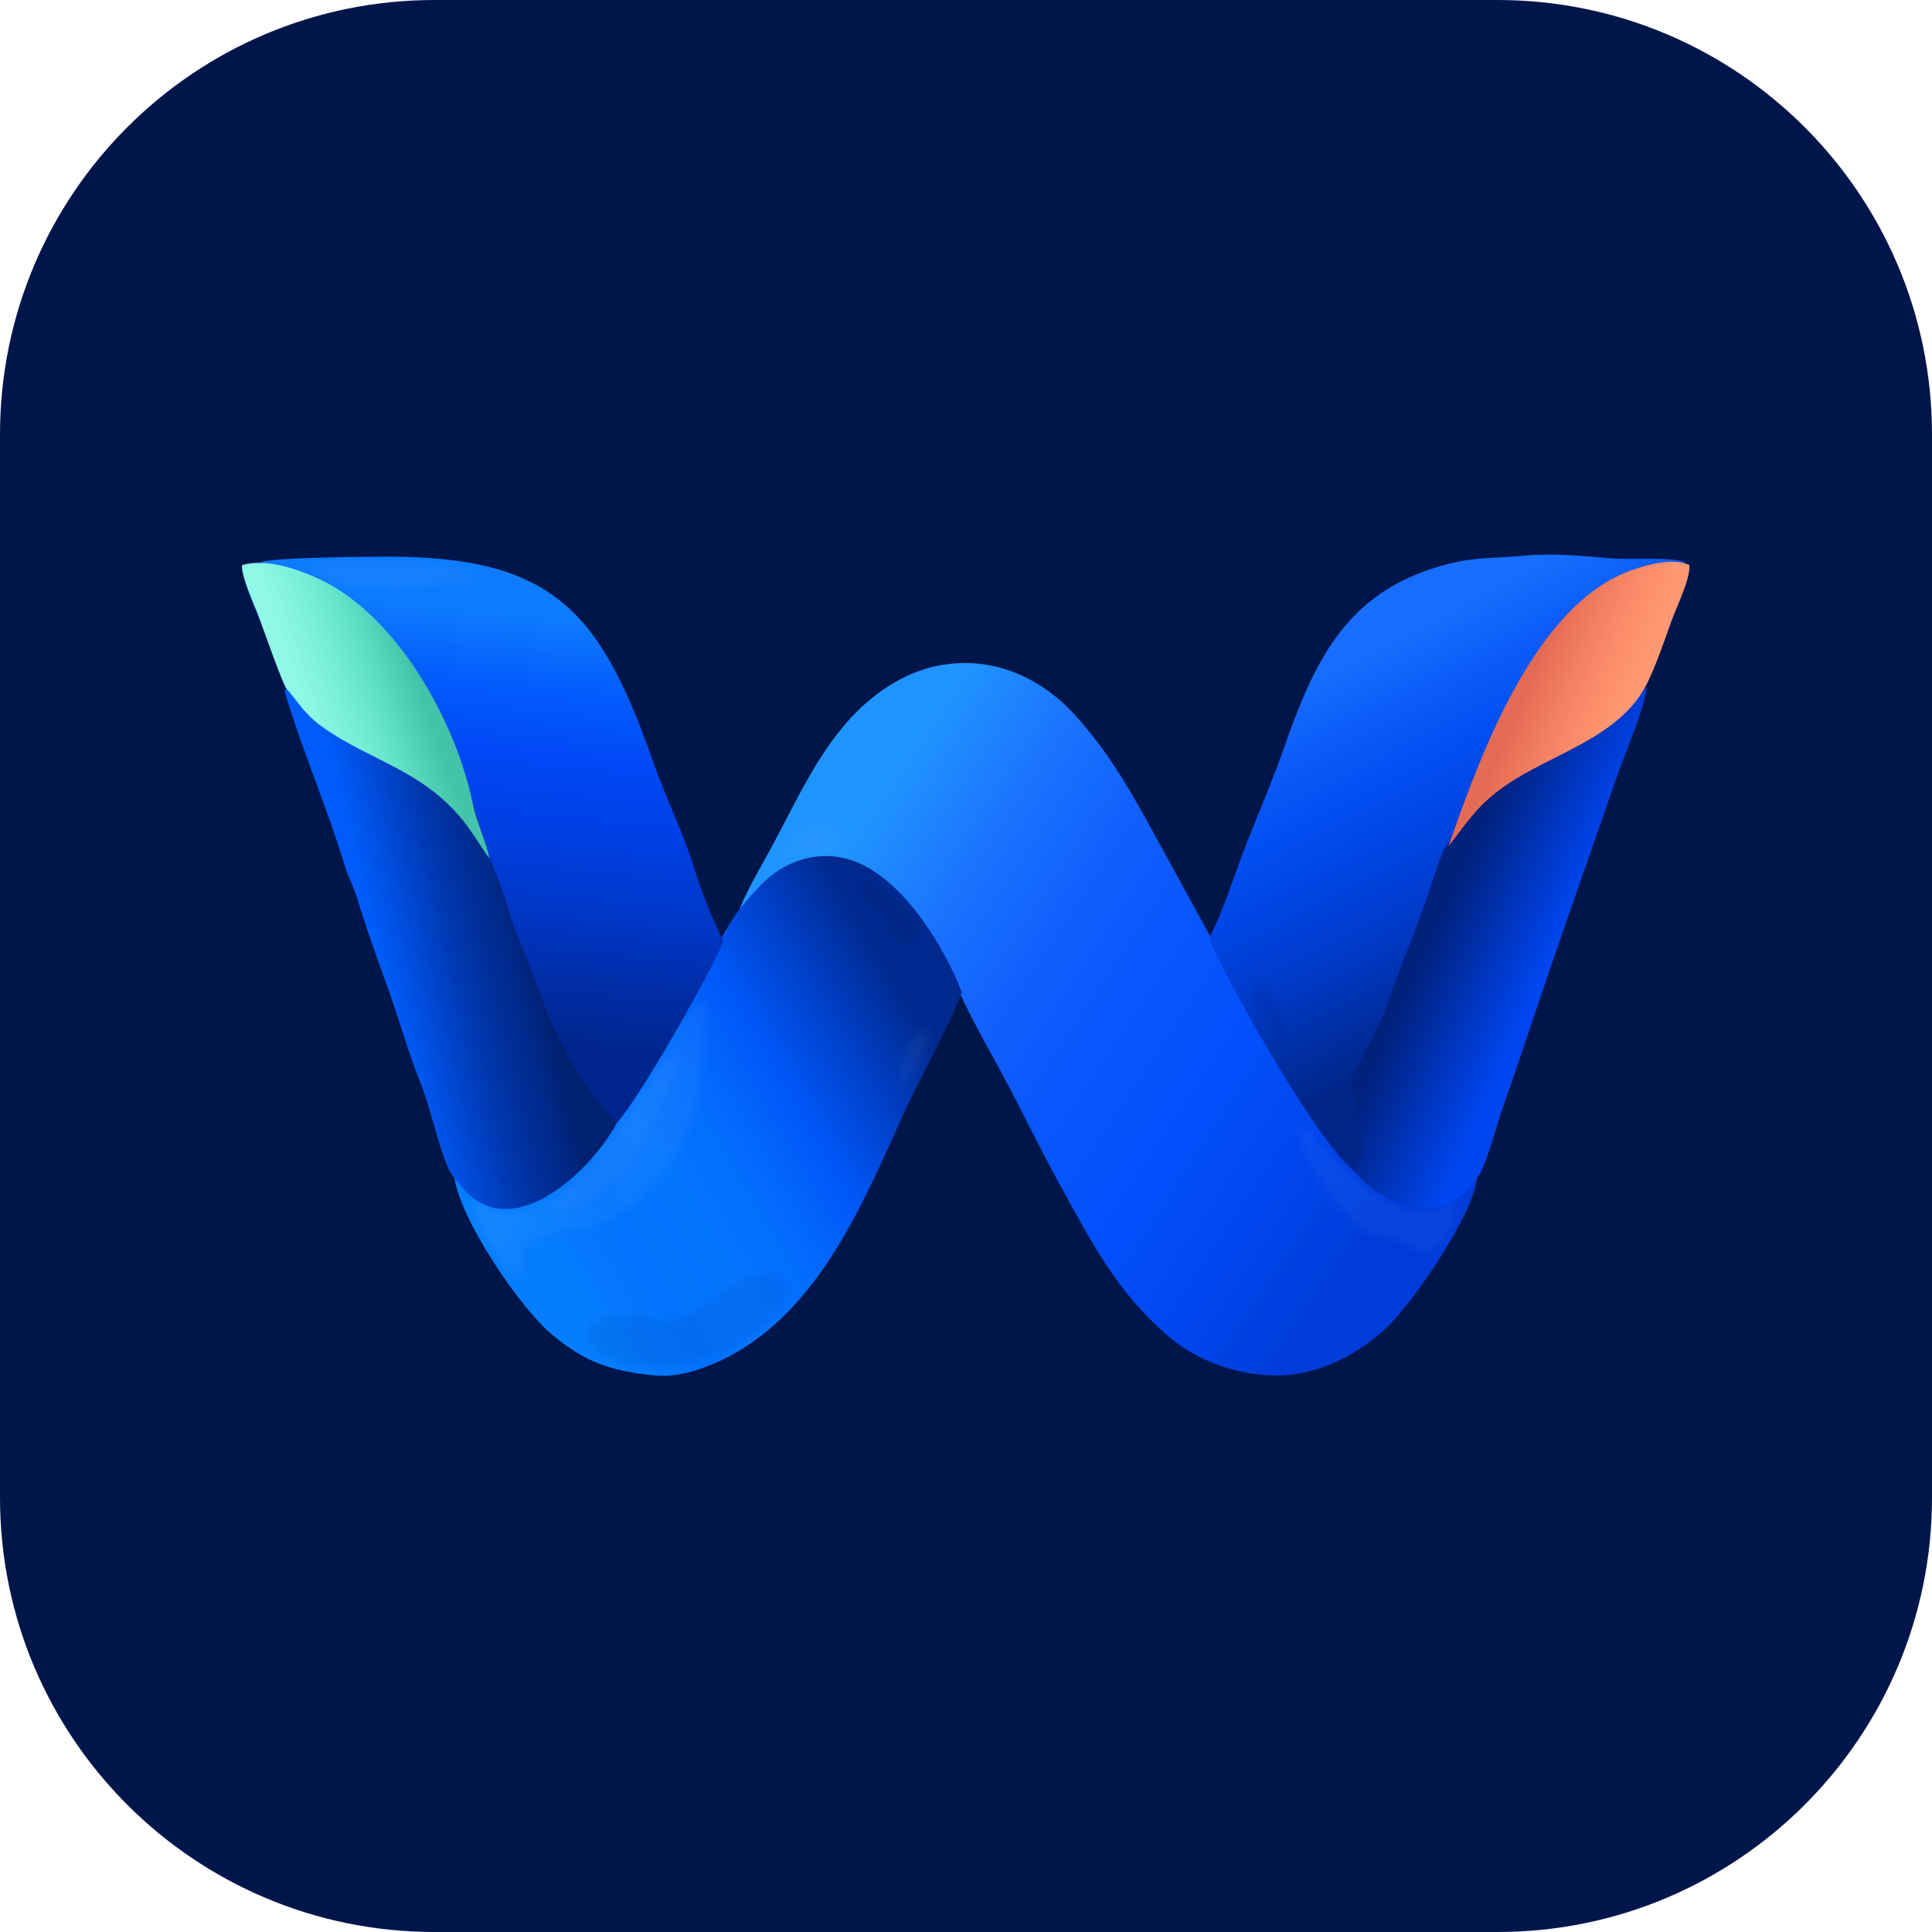
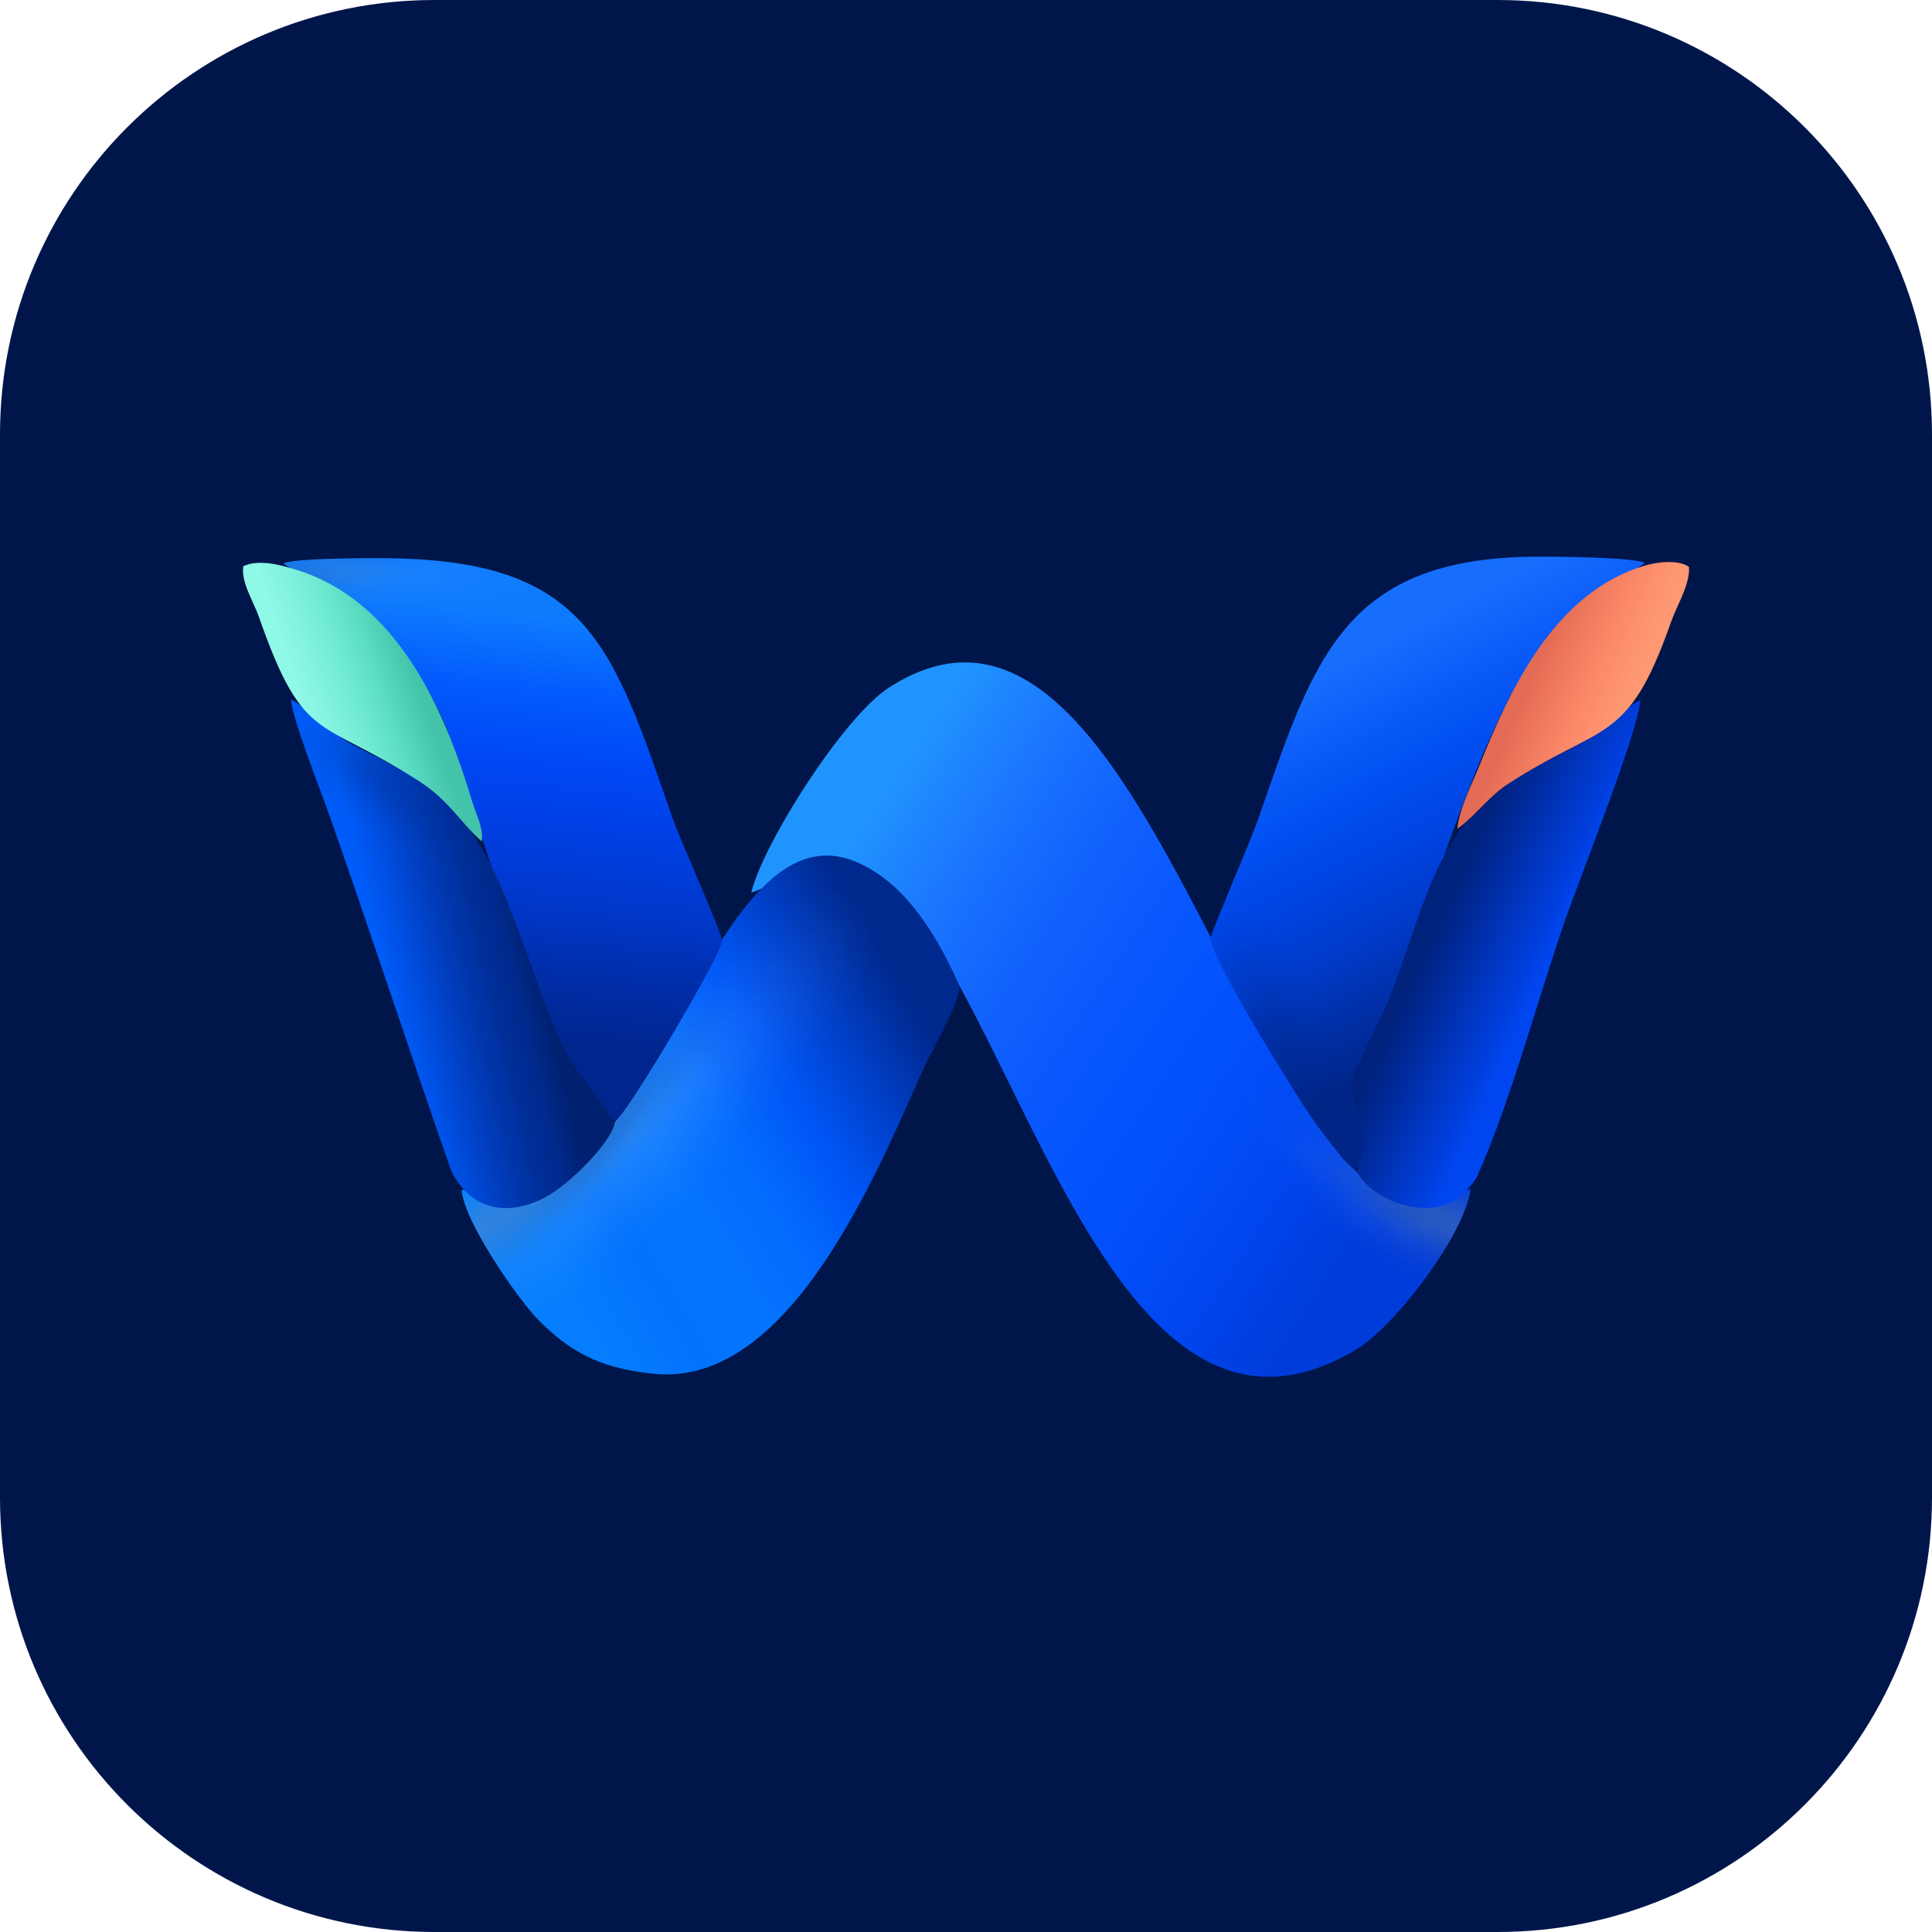
<svg xmlns="http://www.w3.org/2000/svg" viewBox="0 0 1254 1254" role="img" aria-label="weekly">
  <rect width="1254" height="1254" rx="282" fill="#00164a" />
  <defs>
    <linearGradient id="face1" gradientUnits="userSpaceOnUse" x1="1015.5" y1="673.8" x2="605.8" y2="402.0">
      <stop offset="0.000" stop-color="#003cda" />
      <stop offset="0.071" stop-color="#003cda" />
      <stop offset="0.214" stop-color="#0046ef" />
      <stop offset="0.357" stop-color="#0250fc" />
      <stop offset="0.500" stop-color="#0856fd" />
      <stop offset="0.643" stop-color="#1160fd" />
      <stop offset="0.786" stop-color="#1b75fe" />
      <stop offset="0.929" stop-color="#2094fe" />
      <stop offset="1.000" stop-color="#2094fe" />
    </linearGradient>
+     <radialGradient id="face1-s0" gradientUnits="userSpaceOnUse" cx="934.3" cy="792.0" r="152.6" gradientTransform="translate(934.3 792.0) rotate(-144.8) scale(1 0.288) translate(-934.3 -792.0)">
+       <stop offset="0.00" stop-color="#9cd0ff" stop-opacity="0.126" />
+       <stop offset="0.20" stop-color="#9cd0ff" stop-opacity="0.111" />
+       <stop offset="0.40" stop-color="#9cd0ff" stop-opacity="0.076" />
+       <stop offset="0.60" stop-color="#9cd0ff" stop-opacity="0.041" />
+       <stop offset="0.80" stop-color="#9cd0ff" stop-opacity="0.017" />
+       <stop offset="1.00" stop-color="#9cd0ff" stop-opacity="0.000" />
+     </radialGradient>
+     <radialGradient id="face1-s1" gradientUnits="userSpaceOnUse" cx="943.7" cy="798.3" r="70.3" gradientTransform="translate(943.7 798.3) rotate(-141.3) scale(1 0.604) translate(-943.7 -798.3)">
+       <stop offset="0.00" stop-color="#00103a" stop-opacity="0.156" />
+       <stop offset="0.20" stop-color="#00103a" stop-opacity="0.137" />
+       <stop offset="0.40" stop-color="#00103a" stop-opacity="0.094" />
+       <stop offset="0.60" stop-color="#00103a" stop-opacity="0.050" />
+       <stop offset="0.80" stop-color="#00103a" stop-opacity="0.021" />
+       <stop offset="1.00" stop-color="#00103a" stop-opacity="0.000" />
+     </radialGradient>
+     <radialGradient id="face1-s2" gradientUnits="userSpaceOnUse" cx="936.3" cy="791.3" r="89.8" gradientTransform="translate(936.3 791.3) rotate(-167.3) scale(1 0.364) translate(-936.3 -791.3)">
+       <stop offset="0.00" stop-color="#9cd0ff" stop-opacity="0.116" />
+       <stop offset="0.20" stop-color="#9cd0ff" stop-opacity="0.102" />
+       <stop offset="0.40" stop-color="#9cd0ff" stop-opacity="0.070" />
+       <stop offset="0.60" stop-color="#9cd0ff" stop-opacity="0.037" />
+       <stop offset="0.80" stop-color="#9cd0ff" stop-opacity="0.016" />
+       <stop offset="1.00" stop-color="#9cd0ff" stop-opacity="0.000" />
+     </radialGradient>
+     <radialGradient id="face1-s3" gradientUnits="userSpaceOnUse" cx="915.0" cy="781.3" r="67.1" gradientTransform="translate(915.0 781.3) rotate(-153.6) scale(1 0.333) translate(-915.0 -781.3)">
+       <stop offset="0.00" stop-color="#00103a" stop-opacity="0.181" />
+       <stop offset="0.20" stop-color="#00103a" stop-opacity="0.160" />
+       <stop offset="0.40" stop-color="#00103a" stop-opacity="0.110" />
+       <stop offset="0.60" stop-color="#00103a" stop-opacity="0.059" />
+       <stop offset="0.80" stop-color="#00103a" stop-opacity="0.025" />
+       <stop offset="1.00" stop-color="#00103a" stop-opacity="0.000" />
+     </radialGradient>
+     <radialGradient id="face1-s4" gradientUnits="userSpaceOnUse" cx="933.0" cy="791.3" r="135.0" gradientTransform="translate(933.0 791.3) rotate(-153.3) scale(1 0.155) translate(-933.0 -791.3)">
+       <stop offset="0.00" stop-color="#9cd0ff" stop-opacity="0.102" />
+       <stop offset="0.20" stop-color="#9cd0ff" stop-opacity="0.090" />
+       <stop offset="0.40" stop-color="#9cd0ff" stop-opacity="0.062" />
+       <stop offset="0.60" stop-color="#9cd0ff" stop-opacity="0.033" />
+       <stop offset="0.80" stop-color="#9cd0ff" stop-opacity="0.014" />
+       <stop offset="1.00" stop-color="#9cd0ff" stop-opacity="0.000" />
+     </radialGradient>
    <clipPath id="c_face1">
-       <path d="M479.4 592.5C484.3 589.9 488.9 582.3 493.3 577.3C508.0 561.1 527.9 554.1 549.3 558.4C563.2 561.2 584.2 579.4 592.1 590.7C603.8 607.4 614.3 625.4 622.7 644.0C629.5 659.1 640.0 677.9 648.1 692.7C661.4 716.9 673.3 742.3 686.7 766.7C707.8 804.9 724.4 838.5 758.7 867.6C776.9 883.1 800.4 891.5 824.0 892.7C851.8 894.1 878.3 881.4 898.7 863.0C916.1 847.3 958.7 785.5 958.7 762.9C946.3 771.6 947.5 781.6 926.3 782.7C906.8 783.6 888.0 769.1 875.7 755.3C848.3 725.0 829.6 688.2 810.1 652.7C791.8 619.4 773.7 586.0 755.4 552.7C737.6 520.4 723.3 492.5 698.3 464.7C665.4 428.1 617.4 418.9 575.7 446.0C537.4 470.9 520.0 515.0 498.9 553.3C493.8 562.7 481.6 583.6 479.4 592.5Z" />
+       <path d="M488.0 579.2C508.9 573.3 512.8 549.6 550.0 558.9C650.7 584.1 704.8 981.2 880.3 875.9C906.0 860.4 950.6 801.2 954.6 771.7C940.8 775.1 935.8 786.8 915.7 781.7C802.0 753.3 734.9 343.6 576.7 446.5C547.8 465.2 496.1 546.1 487.7 578.9Z" />
    </clipPath>
    <linearGradient id="face2" gradientUnits="userSpaceOnUse" x1="179.2" y1="-104.3" x2="-108.6" y2="63.2">
      <stop offset="0.000" stop-color="#00298e" />
      <stop offset="0.071" stop-color="#00298e" />
      <stop offset="0.214" stop-color="#003fc7" />
      <stop offset="0.357" stop-color="#0056f6" />
      <stop offset="0.500" stop-color="#036bfe" />
      <stop offset="0.643" stop-color="#0575fe" />
      <stop offset="0.786" stop-color="#0373fd" />
      <stop offset="0.929" stop-color="#057dfe" />
      <stop offset="1.000" stop-color="#057dfe" />
    </linearGradient>
+     <radialGradient id="face2-s0" gradientUnits="userSpaceOnUse" cx="404.7" cy="739.3" r="229.4" gradientTransform="translate(404.7 739.3) rotate(135.9) scale(1 0.252) translate(-404.7 -739.3)">
+       <stop offset="0.00" stop-color="#9cd0ff" stop-opacity="0.173" />
+       <stop offset="0.20" stop-color="#9cd0ff" stop-opacity="0.152" />
+       <stop offset="0.40" stop-color="#9cd0ff" stop-opacity="0.105" />
+       <stop offset="0.60" stop-color="#9cd0ff" stop-opacity="0.056" />
+       <stop offset="0.80" stop-color="#9cd0ff" stop-opacity="0.023" />
+       <stop offset="1.00" stop-color="#9cd0ff" stop-opacity="0.000" />
+     </radialGradient>
+     <radialGradient id="face2-s1" gradientUnits="userSpaceOnUse" cx="387.0" cy="744.7" r="132.2" gradientTransform="translate(387.0 744.7) rotate(132.2) scale(1 0.178) translate(-387.0 -744.7)">
+       <stop offset="0.00" stop-color="#00103a" stop-opacity="0.182" />
+       <stop offset="0.20" stop-color="#00103a" stop-opacity="0.160" />
+       <stop offset="0.40" stop-color="#00103a" stop-opacity="0.110" />
+       <stop offset="0.60" stop-color="#00103a" stop-opacity="0.059" />
+       <stop offset="0.80" stop-color="#00103a" stop-opacity="0.025" />
+       <stop offset="1.00" stop-color="#00103a" stop-opacity="0.000" />
+     </radialGradient>
+     <radialGradient id="face2-s2" gradientUnits="userSpaceOnUse" cx="317.0" cy="792.0" r="227.3" gradientTransform="translate(317.0 792.0) rotate(137.4) scale(1 0.156) translate(-317.0 -792.0)">
+       <stop offset="0.00" stop-color="#9cd0ff" stop-opacity="0.116" />
+       <stop offset="0.20" stop-color="#9cd0ff" stop-opacity="0.103" />
+       <stop offset="0.40" stop-color="#9cd0ff" stop-opacity="0.070" />
+       <stop offset="0.60" stop-color="#9cd0ff" stop-opacity="0.038" />
+       <stop offset="0.80" stop-color="#9cd0ff" stop-opacity="0.016" />
+       <stop offset="1.00" stop-color="#9cd0ff" stop-opacity="0.000" />
+     </radialGradient>
+     <radialGradient id="face2-s3" gradientUnits="userSpaceOnUse" cx="331.0" cy="780.0" r="140.8" gradientTransform="translate(331.0 780.0) rotate(136.1) scale(1 0.209) translate(-331.0 -780.0)">
+       <stop offset="0.00" stop-color="#00103a" stop-opacity="0.200" />
+       <stop offset="0.20" stop-color="#00103a" stop-opacity="0.176" />
+       <stop offset="0.40" stop-color="#00103a" stop-opacity="0.121" />
+       <stop offset="0.60" stop-color="#00103a" stop-opacity="0.065" />
+       <stop offset="0.80" stop-color="#00103a" stop-opacity="0.027" />
+       <stop offset="1.00" stop-color="#00103a" stop-opacity="0.000" />
+     </radialGradient>
+     <radialGradient id="face2-s4" gradientUnits="userSpaceOnUse" cx="318.3" cy="792.7" r="183.5" gradientTransform="translate(318.3 792.7) rotate(143.4) scale(1 0.166) translate(-318.3 -792.7)">
+       <stop offset="0.00" stop-color="#9cd0ff" stop-opacity="0.166" />
+       <stop offset="0.20" stop-color="#9cd0ff" stop-opacity="0.147" />
+       <stop offset="0.40" stop-color="#9cd0ff" stop-opacity="0.101" />
+       <stop offset="0.60" stop-color="#9cd0ff" stop-opacity="0.054" />
+       <stop offset="0.80" stop-color="#9cd0ff" stop-opacity="0.023" />
+       <stop offset="1.00" stop-color="#9cd0ff" stop-opacity="0.000" />
+     </radialGradient>
    <clipPath id="c_face2">
-       <path d="M294.7 762.0C296.6 788.6 336.6 847.8 357.7 865.7C379.4 884.2 396.8 889.9 424.3 892.7C434.6 893.7 444.8 891.9 454.3 888.5C525.0 863.8 556.3 789.9 585.1 726.0C597.2 699.1 613.9 671.1 624.3 644.0C612.5 614.0 587.8 573.8 558.0 560.4C536.6 550.8 512.9 556.2 496.0 572.3C490.8 577.3 481.9 587.3 477.9 593.0C450.1 632.6 379.0 809.2 315.0 780.4C304.2 775.6 302.1 769.3 295.0 761.9Z" />
+       <path d="M299.7 772.1C300.3 791.3 335.8 843.1 350.0 857.3C372.8 880.2 393.3 888.5 424.7 891.7C513.1 900.5 569.9 759.3 599.4 693.7C603.8 683.8 625.6 646.1 622.4 639.0C608.7 608.6 588.9 574.3 557.3 560.1C467.2 519.5 428.8 750.6 341.7 781.1C320.1 788.7 313.1 774.6 299.7 772.1Z" />
    </clipPath>
    <linearGradient id="face3" gradientUnits="userSpaceOnUse" x1="477.2" y1="932.0" x2="346.5" y2="676.8">
      <stop offset="0.000" stop-color="#002588" />
      <stop offset="0.071" stop-color="#002588" />
      <stop offset="0.214" stop-color="#0030a9" />
      <stop offset="0.357" stop-color="#003bcb" />
      <stop offset="0.500" stop-color="#0044e2" />
      <stop offset="0.643" stop-color="#014ff1" />
      <stop offset="0.786" stop-color="#0b5cf9" />
      <stop offset="0.929" stop-color="#176efd" />
      <stop offset="1.000" stop-color="#176efd" />
    </linearGradient>
+     <radialGradient id="face3-s0" gradientUnits="userSpaceOnUse" cx="827.3" cy="665.0" r="92.5" gradientTransform="translate(827.3 665.0) rotate(64.7) scale(1 0.352) translate(-827.3 -665.0)">
+       <stop offset="0.00" stop-color="#00103a" stop-opacity="0.112" />
+       <stop offset="0.20" stop-color="#00103a" stop-opacity="0.099" />
+       <stop offset="0.40" stop-color="#00103a" stop-opacity="0.068" />
+       <stop offset="0.60" stop-color="#00103a" stop-opacity="0.036" />
+       <stop offset="0.80" stop-color="#00103a" stop-opacity="0.015" />
+       <stop offset="1.00" stop-color="#00103a" stop-opacity="0.000" />
+     </radialGradient>
    <clipPath id="c_face3">
-       <path d="M784.7 609.0C796.6 637.7 857.9 746.6 880.3 760.9C882.9 757.1 885.9 752.2 886.6 747.3C887.0 744.7 880.0 704.7 878.9 701.3C888.1 679.1 900.3 659.1 908.7 635.3C919.1 605.5 931.8 575.5 942.1 546.0C959.9 495.3 988.4 419.0 1032.0 386.3C1042.8 378.2 1059.9 368.1 1073.3 366.1C1080.2 365.0 1087.5 366.3 1094.5 364.9C1081.4 361.0 1058.2 363.8 1043.7 362.3C1026.9 360.7 1005.9 359.0 989.0 360.7C971.9 362.4 958.5 361.4 941.0 365.8C875.7 382.1 854.3 425.9 833.8 484.3C826.6 504.9 817.7 526.0 809.5 546.3C801.6 566.3 794.6 590.3 784.7 609.0Z" />
+       <path d="M879.3 758.9C898.1 745.4 872.2 712.4 882.1 694.3C926.0 614.4 954.3 466.1 1013.0 404.3C1023.0 393.9 1033.6 383.6 1046.3 376.6C1053.4 372.7 1061.8 370.5 1067.6 365.3C1059.7 361.7 1011.5 361.3 999.3 361.3C871.0 361.3 852.8 428.2 815.8 534.0C812.4 543.8 785.8 606.1 785.7 609.0C785.0 622.4 863.7 750.8 879.0 758.9Z" />
    </clipPath>
    <linearGradient id="face4" gradientUnits="userSpaceOnUse" x1="-34.9" y1="337.3" x2="-67.9" y2="656.0">
      <stop offset="0.000" stop-color="#0e7bfe" />
      <stop offset="0.071" stop-color="#0e7bfe" />
      <stop offset="0.214" stop-color="#035cfd" />
      <stop offset="0.357" stop-color="#0048f6" />
      <stop offset="0.500" stop-color="#003fe3" />
      <stop offset="0.643" stop-color="#0038cb" />
      <stop offset="0.786" stop-color="#002eaa" />
      <stop offset="0.929" stop-color="#00258d" />
      <stop offset="1.000" stop-color="#00258d" />
    </linearGradient>
+     <radialGradient id="face4-s0" gradientUnits="userSpaceOnUse" cx="227.7" cy="371.3" r="124.9" gradientTransform="translate(227.7 371.3) rotate(-177.9) scale(1 0.176) translate(-227.7 -371.3)">
+       <stop offset="0.00" stop-color="#9cd0ff" stop-opacity="0.103" />
+       <stop offset="0.20" stop-color="#9cd0ff" stop-opacity="0.091" />
+       <stop offset="0.40" stop-color="#9cd0ff" stop-opacity="0.063" />
+       <stop offset="0.60" stop-color="#9cd0ff" stop-opacity="0.034" />
+       <stop offset="0.80" stop-color="#9cd0ff" stop-opacity="0.014" />
+       <stop offset="1.00" stop-color="#9cd0ff" stop-opacity="0.000" />
+     </radialGradient>
+     <radialGradient id="face4-s1" gradientUnits="userSpaceOnUse" cx="198.3" cy="372.7" r="80.5" gradientTransform="translate(198.3 372.7) rotate(174.8) scale(1 0.324) translate(-198.3 -372.7)">
+       <stop offset="0.00" stop-color="#00103a" stop-opacity="0.139" />
+       <stop offset="0.20" stop-color="#00103a" stop-opacity="0.123" />
+       <stop offset="0.40" stop-color="#00103a" stop-opacity="0.084" />
+       <stop offset="0.60" stop-color="#00103a" stop-opacity="0.045" />
+       <stop offset="0.80" stop-color="#00103a" stop-opacity="0.019" />
+       <stop offset="1.00" stop-color="#00103a" stop-opacity="0.000" />
+     </radialGradient>
+     <radialGradient id="face4-s2" gradientUnits="userSpaceOnUse" cx="216.3" cy="370.7" r="46.6" gradientTransform="translate(216.3 370.7) rotate(-172.1) scale(1 0.395) translate(-216.3 -370.7)">
+       <stop offset="0.00" stop-color="#9cd0ff" stop-opacity="0.069" />
+       <stop offset="0.20" stop-color="#9cd0ff" stop-opacity="0.061" />
+       <stop offset="0.40" stop-color="#9cd0ff" stop-opacity="0.042" />
+       <stop offset="0.60" stop-color="#9cd0ff" stop-opacity="0.022" />
+       <stop offset="0.80" stop-color="#9cd0ff" stop-opacity="0.009" />
+       <stop offset="1.00" stop-color="#9cd0ff" stop-opacity="0.000" />
+     </radialGradient>
    <clipPath id="c_face4">
-       <path d="M169.5 365.0C174.9 367.0 178.9 366.4 183.7 367.9C199.3 372.6 212.4 377.5 225.7 387.5C274.4 424.0 293.7 477.6 310.5 533.3C312.8 541.1 314.6 552.4 317.0 559.3C330.8 598.6 347.5 650.7 367.3 686.7C375.1 701.0 386.3 720.5 400.0 729.2C414.7 713.6 460.6 632.6 469.6 611.0C463.4 598.9 454.3 576.3 450.5 563.3C444.1 542.1 432.1 517.7 424.5 496.0C390.2 398.0 360.3 361.3 251.7 361.3C239.8 361.3 175.1 361.8 169.5 365.0Z" />
+       <path d="M184.1 365.7C190.3 370.9 200.2 373.2 208.0 376.7C229.0 386.2 248.7 404.6 261.8 423.3C273.2 439.7 284.8 458.4 291.5 477.3C308.0 524.5 359.1 709.5 399.3 727.6C407.5 723.0 469.3 617.5 468.7 610.7C468.0 603.8 441.6 545.4 437.0 532.3C397.0 417.9 382.4 362.3 246.3 362.3C235.0 362.3 191.4 362.3 184.1 365.7Z" />
    </clipPath>
    <linearGradient id="face5" gradientUnits="userSpaceOnUse" x1="199.4" y1="-47.1" x2="85.5" y2="-20.2">
      <stop offset="0.000" stop-color="#002070" />
      <stop offset="0.071" stop-color="#002070" />
      <stop offset="0.214" stop-color="#00298a" />
      <stop offset="0.357" stop-color="#002f9b" />
      <stop offset="0.500" stop-color="#0038b0" />
      <stop offset="0.643" stop-color="#0043c9" />
      <stop offset="0.786" stop-color="#0050e4" />
      <stop offset="0.929" stop-color="#005cf9" />
      <stop offset="1.000" stop-color="#005cf9" />
    </linearGradient>
+     <radialGradient id="face5-s0" gradientUnits="userSpaceOnUse" cx="238.7" cy="502.7" r="75.2" gradientTransform="translate(238.7 502.7) rotate(-146.0) scale(1 0.421) translate(-238.7 -502.7)">
+       <stop offset="0.00" stop-color="#00103a" stop-opacity="0.139" />
+       <stop offset="0.20" stop-color="#00103a" stop-opacity="0.123" />
+       <stop offset="0.40" stop-color="#00103a" stop-opacity="0.084" />
+       <stop offset="0.60" stop-color="#00103a" stop-opacity="0.045" />
+       <stop offset="0.80" stop-color="#00103a" stop-opacity="0.019" />
+       <stop offset="1.00" stop-color="#00103a" stop-opacity="0.000" />
+     </radialGradient>
    <clipPath id="c_face5">
-       <path d="M185.7 446.7C185.5 447.8 184.3 447.3 185.2 450.3C196.4 487.8 212.6 524.8 223.9 562.3C225.8 568.8 229.9 576.5 231.8 583.0C238.2 604.3 246.1 625.3 253.5 646.3C260.0 664.9 265.4 684.1 272.7 702.3C279.9 720.3 284.0 742.8 291.9 760.3C292.9 762.5 302.2 773.4 304.3 775.3C337.4 805.1 385.4 757.1 400.3 729.0C372.2 698.1 359.2 670.5 345.5 631.3C341.3 619.5 335.1 606.4 331.5 594.7C325.1 573.2 316.2 548.2 301.0 531.3C273.5 500.8 247.7 496.4 216.0 475.8C208.4 470.8 201.4 464.8 195.3 458.0C190.9 453.1 191.3 450.8 185.7 446.7Z" />
+       <path d="M189.0 454.1C189.0 465.0 209.1 515.6 214.1 530.0C240.7 605.8 265.7 682.2 292.2 758.0C294.0 763.1 297.4 768.0 301.0 772.0C316.7 789.4 340.5 786.1 358.3 774.5C371.2 766.2 394.2 744.2 399.0 729.7C392.6 715.5 372.9 696.3 363.6 675.7C341.1 625.7 324.7 545.5 281.7 513.2C264.7 500.5 245.5 492.4 227.0 482.3C215.1 475.7 195.4 456.6 189.0 454.1Z" />
    </clipPath>
    <linearGradient id="face6" gradientUnits="userSpaceOnUse" x1="1076.6" y1="482.9" x2="993.6" y2="445.7">
      <stop offset="0.000" stop-color="#0046f0" />
      <stop offset="0.071" stop-color="#0046f0" />
      <stop offset="0.214" stop-color="#003fde" />
      <stop offset="0.357" stop-color="#0039cb" />
      <stop offset="0.500" stop-color="#0033b8" />
      <stop offset="0.643" stop-color="#002da4" />
      <stop offset="0.786" stop-color="#002790" />
      <stop offset="0.929" stop-color="#00217c" />
      <stop offset="1.000" stop-color="#00217c" />
    </linearGradient>
-     <clipPath id="c_face6">
-       <path d="M877.0 700.7C878.2 705.4 885.3 744.0 884.9 746.7C884.2 751.6 881.3 756.1 879.5 760.7C895.1 779.8 928.0 794.6 949.3 775.3C950.7 774.1 960.0 763.2 960.6 762.0C966.2 750.9 971.2 731.2 975.5 718.7C989.3 679.4 1002.1 639.9 1015.8 600.7C1027.3 567.8 1038.7 534.9 1050.2 502.0C1055.5 486.9 1067.1 460.7 1068.8 446.1C1059.6 452.5 1053.8 465.0 1041.3 473.1C1012.2 492.1 978.6 502.0 954.7 528.7C950.7 533.1 940.4 546.0 937.6 550.7C935.0 555.0 927.7 578.1 925.5 584.7C917.7 606.8 908.6 628.5 900.8 650.7C894.7 668.1 884.8 684.0 877.0 700.7Z" />
-     </clipPath>
    <linearGradient id="mint" gradientUnits="userSpaceOnUse" x1="115.1" y1="-38.9" x2="32.3" y2="-10.9">
      <stop offset="0.000" stop-color="#42c3aa" />
      <stop offset="0.071" stop-color="#42c3aa" />
      <stop offset="0.214" stop-color="#4fd0b6" />
      <stop offset="0.357" stop-color="#5cddc4" />
      <stop offset="0.500" stop-color="#6ae7cf" />
      <stop offset="0.643" stop-color="#77eed8" />
      <stop offset="0.786" stop-color="#84f3df" />
      <stop offset="0.929" stop-color="#8ff8e6" />
      <stop offset="1.000" stop-color="#8ff8e6" />
    </linearGradient>
-     <clipPath id="c_mint">
-       <path d="M157.1 367.0C156.6 374.9 165.9 394.1 169.0 403.0C171.1 409.0 183.6 444.2 185.9 446.9C193.0 455.2 198.1 463.5 207.3 470.4C232.4 489.2 263.8 497.5 287.3 518.7C302.6 532.4 306.9 542.0 317.7 557.3C315.4 546.1 309.1 532.7 307.1 522.7C296.4 469.1 257.7 398.6 206.0 375.3C191.8 368.9 172.7 362.5 157.4 366.7Z" />
-     </clipPath>
    <linearGradient id="coral" gradientUnits="userSpaceOnUse" x1="1063.5" y1="447.5" x2="996.1" y2="419.1">
      <stop offset="0.000" stop-color="#fd9872" />
      <stop offset="0.071" stop-color="#fd9872" />
      <stop offset="0.214" stop-color="#fd916e" />
      <stop offset="0.357" stop-color="#fb8b6a" />
      <stop offset="0.500" stop-color="#f78365" />
      <stop offset="0.643" stop-color="#f17b5f" />
      <stop offset="0.786" stop-color="#ea7359" />
      <stop offset="0.929" stop-color="#e36b55" />
      <stop offset="1.000" stop-color="#e36b55" />
    </linearGradient>
-     <clipPath id="c_coral">
-       <path d="M940.5 548.9C952.8 533.0 959.1 522.5 976.7 510.2C1006.4 489.4 1049.3 479.6 1067.8 446.0C1073.7 435.2 1080.3 416.0 1084.5 404.0C1087.9 394.4 1097.5 375.4 1096.5 366.7C1085.8 362.0 1070.1 366.2 1059.3 370.0C996.0 392.2 960.9 490.1 940.3 548.8Z" />
-     </clipPath>
-     <filter id="hair" x="-5%" y="-5%" width="110%" height="110%">
-       <feGaussianBlur stdDeviation="0.6" />
-     </filter>
-     <filter id="soft" x="-5%" y="-5%" width="110%" height="110%">
-       <feGaussianBlur stdDeviation="3" />
-     </filter>
  </defs>
-   <path fill="#0b2f9a" d="M785.7 608.4C778.3 599.7 769.6 580.6 763.6 569.7C749.1 543.4 735.2 516.9 718.8 491.7C699.0 461.2 674.4 439.7 638.7 432.6C545.8 414.0 508.3 552.6 469.0 610.1C460.1 596.9 456.1 576.8 449.1 562.7C442.8 550.1 436.4 531.6 431.7 518.0C395.8 415.6 375.7 362.3 254.3 362.3C233.7 362.3 173.1 361.5 157.1 367.0C156.3 379.9 181.6 430.1 185.8 447.0C189.3 460.9 194.7 474.1 199.5 487.7C210.5 519.3 221.6 550.8 232.7 582.3C244.4 615.9 257.0 651.0 267.2 685.0C268.8 690.5 272.3 697.1 273.9 702.3C282.2 730.0 291.9 759.3 303.7 785.7C314.7 810.0 328.5 834.9 347.0 854.3C381.6 890.8 430.4 904.2 475.7 879.3C547.2 839.9 584.8 714.3 623.7 644.4C632.0 656.8 637.7 671.4 644.9 684.7C677.7 744.3 720.6 853.7 784.0 882.3C828.6 902.3 872.9 889.5 906.0 854.7C926.0 833.6 940.1 807.0 951.9 780.7C965.4 750.8 978.4 710.3 987.9 678.7C991.1 667.8 996.5 656.3 999.8 645.3C1013.5 599.7 1031.3 553.2 1047.1 508.0C1051.2 496.5 1056.7 483.3 1060.1 472.0C1062.5 464.2 1066.4 448.6 1069.3 442.0C1074.5 430.5 1097.5 375.2 1096.5 366.7C1090.0 363.3 1017.4 361.3 1004.7 361.3C904.4 361.3 867.9 390.0 834.8 484.7C826.9 507.2 816.4 529.6 808.5 552.0C803.3 566.8 793.6 596.1 785.7 608.4Z" />
-   <path fill="url(#face1)" d="M479.4 592.5C484.3 589.9 488.9 582.3 493.3 577.3C508.0 561.1 527.9 554.1 549.3 558.4C563.2 561.2 584.2 579.4 592.1 590.7C603.8 607.4 614.3 625.4 622.7 644.0C629.5 659.1 640.0 677.9 648.1 692.7C661.4 716.9 673.3 742.3 686.7 766.7C707.8 804.9 724.4 838.5 758.7 867.6C776.9 883.1 800.4 891.5 824.0 892.7C851.8 894.1 878.3 881.4 898.7 863.0C916.1 847.3 958.7 785.5 958.7 762.9C946.3 771.6 947.5 781.6 926.3 782.7C906.8 783.6 888.0 769.1 875.7 755.3C848.3 725.0 829.6 688.2 810.1 652.7C791.8 619.4 773.7 586.0 755.4 552.7C737.6 520.4 723.3 492.5 698.3 464.7C665.4 428.1 617.4 418.9 575.7 446.0C537.4 470.9 520.0 515.0 498.9 553.3C493.8 562.7 481.6 583.6 479.4 592.5Z" />
-   <g clip-path="url(#c_face1)">
-     <g filter="url(#soft)">
-       <path fill="#9cd0ff" fill-opacity="0.061" fill-rule="evenodd" d="M843.7 729.6C838.0 745.4 871.9 789.5 884.3 798.1C890.8 802.6 902.2 802.9 909.7 805.5C915.6 807.6 920.4 811.8 926.3 813.3C934.7 809.0 947.4 791.6 946.3 782.4C934.7 780.2 928.8 789.1 911.0 783.8C890.7 777.7 873.5 760.3 859.3 745.3C853.2 738.9 852.4 733.4 843.7 729.6ZM510.2 553.9C518.2 556.2 538.0 554.8 544.9 550.0C541.8 526.6 517.3 535.8 510.1 553.7Z" />
-     </g>
-     <g filter="url(#hair)" />
-   </g>
-   <path fill="url(#face2)" d="M294.7 762.0C296.6 788.6 336.6 847.8 357.7 865.7C379.4 884.2 396.8 889.9 424.3 892.7C434.6 893.7 444.8 891.9 454.3 888.5C525.0 863.8 556.3 789.9 585.1 726.0C597.2 699.1 613.9 671.1 624.3 644.0C612.5 614.0 587.8 573.8 558.0 560.4C536.6 550.8 512.9 556.2 496.0 572.3C490.8 577.3 481.9 587.3 477.9 593.0C450.1 632.6 379.0 809.2 315.0 780.4C304.2 775.6 302.1 769.3 295.0 761.9Z" />
-   <g clip-path="url(#c_face2)">
-     <g filter="url(#soft)">
-       <path fill="#9cd0ff" fill-opacity="0.064" fill-rule="evenodd" d="M583.3 707.4C590.8 701.1 605.1 677.6 602.3 666.8C590.1 667.2 583.6 697.3 583.1 707.2ZM305.3 779.8C302.4 791.1 327.0 826.6 337.3 830.5C342.5 820.0 334.0 815.3 344.7 805.7C351.6 799.4 384.7 797.3 394.0 793.1C415.7 783.3 441.4 748.5 449.1 726.3C452.3 717.4 456.0 692.4 457.0 682.3C457.8 673.9 459.7 657.4 457.6 649.8C448.4 654.2 442.4 665.7 436.8 674.3C415.9 706.4 378.6 773.3 341.3 784.5C326.5 788.9 316.0 779.1 305.3 779.8Z" />
-       <path fill="#9cd0ff" fill-opacity="0.048" fill-rule="evenodd" d="M309.0 784.1C309.0 791.9 318.0 807.0 325.3 810.6C327.7 807.8 336.8 794.3 338.1 791.3C335.1 790.0 311.8 784.2 309.0 784.1ZM354.5 785.6C376.2 786.7 403.6 764.2 415.0 746.7C418.6 741.2 419.3 734.4 422.4 728.7C429.4 715.9 442.2 698.9 438.7 683.6C428.9 688.6 417.1 711.4 410.5 721.7C394.3 746.6 374.7 765.0 354.5 785.6Z" />
-       <path fill="#00103a" fill-opacity="0.073" fill-rule="evenodd" d="M383.7 859.7C379.6 868.1 381.9 872.0 389.3 877.6C424.6 904.1 507.4 871.5 512.5 832.7C477.3 816.0 465.7 853.6 432.7 858.6C428.1 859.3 424.3 856.3 420.0 855.3C408.9 852.5 394.3 854.6 384.0 859.4ZM555.1 571.0C553.0 582.7 562.2 580.3 567.6 587.0C574.6 595.8 583.5 614.8 597.7 615.1C599.4 600.6 583.9 588.8 574.7 580.9C567.3 574.7 567.4 565.7 555.1 571.0Z" />
-     </g>
-     <g filter="url(#hair)" />
-   </g>
-   <path fill="url(#face3)" d="M784.7 609.0C796.6 637.7 857.9 746.6 880.3 760.9C882.9 757.1 885.9 752.2 886.6 747.3C887.0 744.7 880.0 704.7 878.9 701.3C888.1 679.1 900.3 659.1 908.7 635.3C919.1 605.5 931.8 575.5 942.1 546.0C959.9 495.3 988.4 419.0 1032.0 386.3C1042.8 378.2 1059.9 368.1 1073.3 366.1C1080.2 365.0 1087.5 366.3 1094.5 364.9C1081.4 361.0 1058.2 363.8 1043.7 362.3C1026.9 360.7 1005.9 359.0 989.0 360.7C971.9 362.4 958.5 361.4 941.0 365.8C875.7 382.1 854.3 425.9 833.8 484.3C826.6 504.9 817.7 526.0 809.5 546.3C801.6 566.3 794.6 590.3 784.7 609.0Z" />
-   <g clip-path="url(#c_face3)">
-     <g filter="url(#soft)">
-       <path fill="#00103a" fill-opacity="0.083" fill-rule="evenodd" d="M812.5 639.7C811.1 647.7 825.1 673.8 833.0 677.6C837.2 669.4 825.3 643.2 820.3 639.5C817.4 637.4 815.2 638.7 812.5 639.7Z" />
-     </g>
-     <g filter="url(#hair)" />
-   </g>
-   <path fill="url(#face4)" d="M169.5 365.0C174.9 367.0 178.9 366.4 183.7 367.9C199.3 372.6 212.4 377.5 225.7 387.5C274.4 424.0 293.7 477.6 310.5 533.3C312.8 541.1 314.6 552.4 317.0 559.3C330.8 598.6 347.5 650.7 367.3 686.7C375.1 701.0 386.3 720.5 400.0 729.2C414.7 713.6 460.6 632.6 469.6 611.0C463.4 598.9 454.3 576.3 450.5 563.3C444.1 542.1 432.1 517.7 424.5 496.0C390.2 398.0 360.3 361.3 251.7 361.3C239.8 361.3 175.1 361.8 169.5 365.0Z" />
-   <g clip-path="url(#c_face4)">
-     <g filter="url(#soft)">
-       <path fill="#9cd0ff" fill-opacity="0.055" fill-rule="evenodd" d="M202.1 368.0C207.5 373.4 224.0 380.9 232.0 381.7C246.5 383.1 297.1 378.8 311.8 375.9C297.6 364.3 219.0 360.6 202.2 367.7Z" />
-     </g>
-     <g filter="url(#hair)" />
-   </g>
-   <path fill="url(#face5)" d="M185.7 446.7C185.5 447.8 184.3 447.3 185.2 450.3C196.4 487.8 212.6 524.8 223.9 562.3C225.8 568.8 229.9 576.5 231.8 583.0C238.2 604.3 246.1 625.3 253.5 646.3C260.0 664.9 265.4 684.1 272.7 702.3C279.9 720.3 284.0 742.8 291.9 760.3C292.9 762.5 302.2 773.4 304.3 775.3C337.4 805.1 385.4 757.1 400.3 729.0C372.2 698.1 359.2 670.5 345.5 631.3C341.3 619.5 335.1 606.4 331.5 594.7C325.1 573.2 316.2 548.2 301.0 531.3C273.5 500.8 247.7 496.4 216.0 475.8C208.4 470.8 201.4 464.8 195.3 458.0C190.9 453.1 191.3 450.8 185.7 446.7Z" />
-   <path fill="url(#face6)" d="M877.0 700.7C878.2 705.4 885.3 744.0 884.9 746.7C884.2 751.6 881.3 756.1 879.5 760.7C895.1 779.8 928.0 794.6 949.3 775.3C950.7 774.1 960.0 763.2 960.6 762.0C966.2 750.9 971.2 731.2 975.5 718.7C989.3 679.4 1002.1 639.9 1015.8 600.7C1027.3 567.8 1038.7 534.9 1050.2 502.0C1055.5 486.9 1067.1 460.7 1068.8 446.1C1059.6 452.5 1053.8 465.0 1041.3 473.1C1012.2 492.1 978.6 502.0 954.7 528.7C950.7 533.1 940.4 546.0 937.6 550.7C935.0 555.0 927.7 578.1 925.5 584.7C917.7 606.8 908.6 628.5 900.8 650.7C894.7 668.1 884.8 684.0 877.0 700.7Z" />
-   <path fill="url(#mint)" d="M157.1 367.0C156.6 374.9 165.9 394.1 169.0 403.0C171.1 409.0 183.6 444.2 185.9 446.9C193.0 455.2 198.1 463.5 207.3 470.4C232.4 489.2 263.8 497.5 287.3 518.7C302.6 532.4 306.9 542.0 317.7 557.3C315.4 546.1 309.1 532.7 307.1 522.7C296.4 469.1 257.7 398.6 206.0 375.3C191.8 368.9 172.7 362.5 157.4 366.7Z" />
-   <path fill="url(#coral)" d="M940.5 548.9C952.8 533.0 959.1 522.5 976.7 510.2C1006.4 489.4 1049.3 479.6 1067.8 446.0C1073.7 435.2 1080.3 416.0 1084.5 404.0C1087.9 394.4 1097.5 375.4 1096.5 366.7C1085.8 362.0 1070.1 366.2 1059.3 370.0C996.0 392.2 960.9 490.1 940.3 548.8Z" />
+   <path id="face1-base" fill="url(#face1)" d="M488.0 579.2C508.9 573.3 512.8 549.6 550.0 558.9C650.7 584.1 704.8 981.2 880.3 875.9C906.0 860.4 950.6 801.2 954.6 771.7C940.8 775.1 935.8 786.8 915.7 781.7C802.0 753.3 734.9 343.6 576.7 446.5C547.8 465.2 496.1 546.1 487.7 578.9Z" />
+   <g id="face1-shading" clip-path="url(#c_face1)">
+     <rect x="751" y="609" width="366" height="366" fill="url(#face1-s0)" />
+     <rect x="859" y="714" width="169" height="169" fill="url(#face1-s1)" />
+     <rect x="829" y="684" width="215" height="215" fill="url(#face1-s2)" />
+     <rect x="834" y="701" width="161" height="161" fill="url(#face1-s3)" />
+     <rect x="771" y="629" width="324" height="324" fill="url(#face1-s4)" />
+   </g>
+   <path id="face2-base" fill="url(#face2)" d="M299.7 772.1C300.3 791.3 335.8 843.1 350.0 857.3C372.8 880.2 393.3 888.5 424.7 891.7C513.1 900.5 569.9 759.3 599.4 693.7C603.8 683.8 625.6 646.1 622.4 639.0C608.7 608.6 588.9 574.3 557.3 560.1C467.2 519.5 428.8 750.6 341.7 781.1C320.1 788.7 313.1 774.6 299.7 772.1Z" />
+   <g id="face2-shading" clip-path="url(#c_face2)">
+     <rect x="129" y="464" width="551" height="551" fill="url(#face2-s0)" />
+     <rect x="228" y="586" width="317" height="317" fill="url(#face2-s1)" />
+     <rect x="44" y="519" width="546" height="546" fill="url(#face2-s2)" />
+     <rect x="162" y="611" width="338" height="338" fill="url(#face2-s3)" />
+     <rect x="98" y="572" width="441" height="441" fill="url(#face2-s4)" />
+   </g>
+   <path id="face3-base" fill="url(#face3)" d="M879.3 758.9C898.1 745.4 872.2 712.4 882.1 694.3C926.0 614.4 954.3 466.1 1013.0 404.3C1023.0 393.9 1033.6 383.6 1046.3 376.6C1053.4 372.7 1061.8 370.5 1067.6 365.3C1059.7 361.7 1011.5 361.3 999.3 361.3C871.0 361.3 852.8 428.2 815.8 534.0C812.4 543.8 785.8 606.1 785.7 609.0C785.0 622.4 863.7 750.8 879.0 758.9Z" />
+   <g id="face3-shading" clip-path="url(#c_face3)">
+     <rect x="716" y="554" width="222" height="222" fill="url(#face3-s0)" />
+   </g>
+   <path id="face4-base" fill="url(#face4)" d="M184.1 365.7C190.3 370.9 200.2 373.2 208.0 376.7C229.0 386.2 248.7 404.6 261.8 423.3C273.2 439.7 284.8 458.4 291.5 477.3C308.0 524.5 359.1 709.5 399.3 727.6C407.5 723.0 469.3 617.5 468.7 610.7C468.0 603.8 441.6 545.4 437.0 532.3C397.0 417.9 382.4 362.3 246.3 362.3C235.0 362.3 191.4 362.3 184.1 365.7Z" />
+   <g id="face4-shading" clip-path="url(#c_face4)">
+     <rect x="78" y="221" width="300" height="300" fill="url(#face4-s0)" />
+     <rect x="102" y="276" width="193" height="193" fill="url(#face4-s1)" />
+     <rect x="160" y="315" width="112" height="112" fill="url(#face4-s2)" />
+   </g>
+   <path id="face5-base" fill="url(#face5)" d="M189.0 454.1C189.0 465.0 209.1 515.6 214.1 530.0C240.7 605.8 265.7 682.2 292.2 758.0C294.0 763.1 297.4 768.0 301.0 772.0C316.7 789.4 340.5 786.1 358.3 774.5C371.2 766.2 394.2 744.2 399.0 729.7C392.6 715.5 372.9 696.3 363.6 675.7C341.1 625.7 324.7 545.5 281.7 513.2C264.7 500.5 245.5 492.4 227.0 482.3C215.1 475.7 195.4 456.6 189.0 454.1Z" />
+   <g id="face5-shading" clip-path="url(#c_face5)">
+     <rect x="148" y="412" width="181" height="181" fill="url(#face5-s0)" />
+   </g>
+   <path id="face6-base" fill="url(#face6)" d="M880.7 760.7C892.8 782.0 933.6 794.1 951.6 773.0C954.0 770.2 957.1 767.0 958.7 763.7C980.7 714.7 998.0 648.4 1016.2 596.3C1025.3 570.3 1063.7 473.8 1064.7 454.4C1057.2 457.0 1041.0 474.3 1029.3 480.7C1012.2 490.1 994.4 497.9 978.0 508.5C931.7 538.6 921.3 599.1 901.8 648.0C898.5 656.1 878.0 697.5 877.7 700.7C876.6 711.6 884.5 732.0 885.0 742.0C885.3 748.7 881.5 754.3 880.7 760.7Z" />
+   <path id="mint-base" fill="url(#mint)" d="M157.9 367.7C156.4 378.0 164.6 390.5 168.0 400.3C197.3 484.0 207.4 465.1 272.7 507.5C291.8 520.0 297.9 532.8 312.7 546.2C314.0 537.7 309.0 528.6 306.5 520.3C288.4 459.9 257.6 389.4 191.3 369.5C181.1 366.4 168.0 363.0 158.1 367.4Z" />
+   <path id="coral-base" fill="url(#coral)" d="M946.1 537.8C957.6 529.6 966.3 516.9 978.7 508.9C1040.6 468.6 1056.5 484.0 1084.5 404.0C1088.4 392.8 1096.9 379.8 1096.3 368.0C1089.5 363.0 1075.5 364.7 1067.3 367.2C1009.7 384.5 980.8 445.4 960.2 497.0C955.1 509.7 947.5 524.1 945.9 537.6Z" />
</svg>
